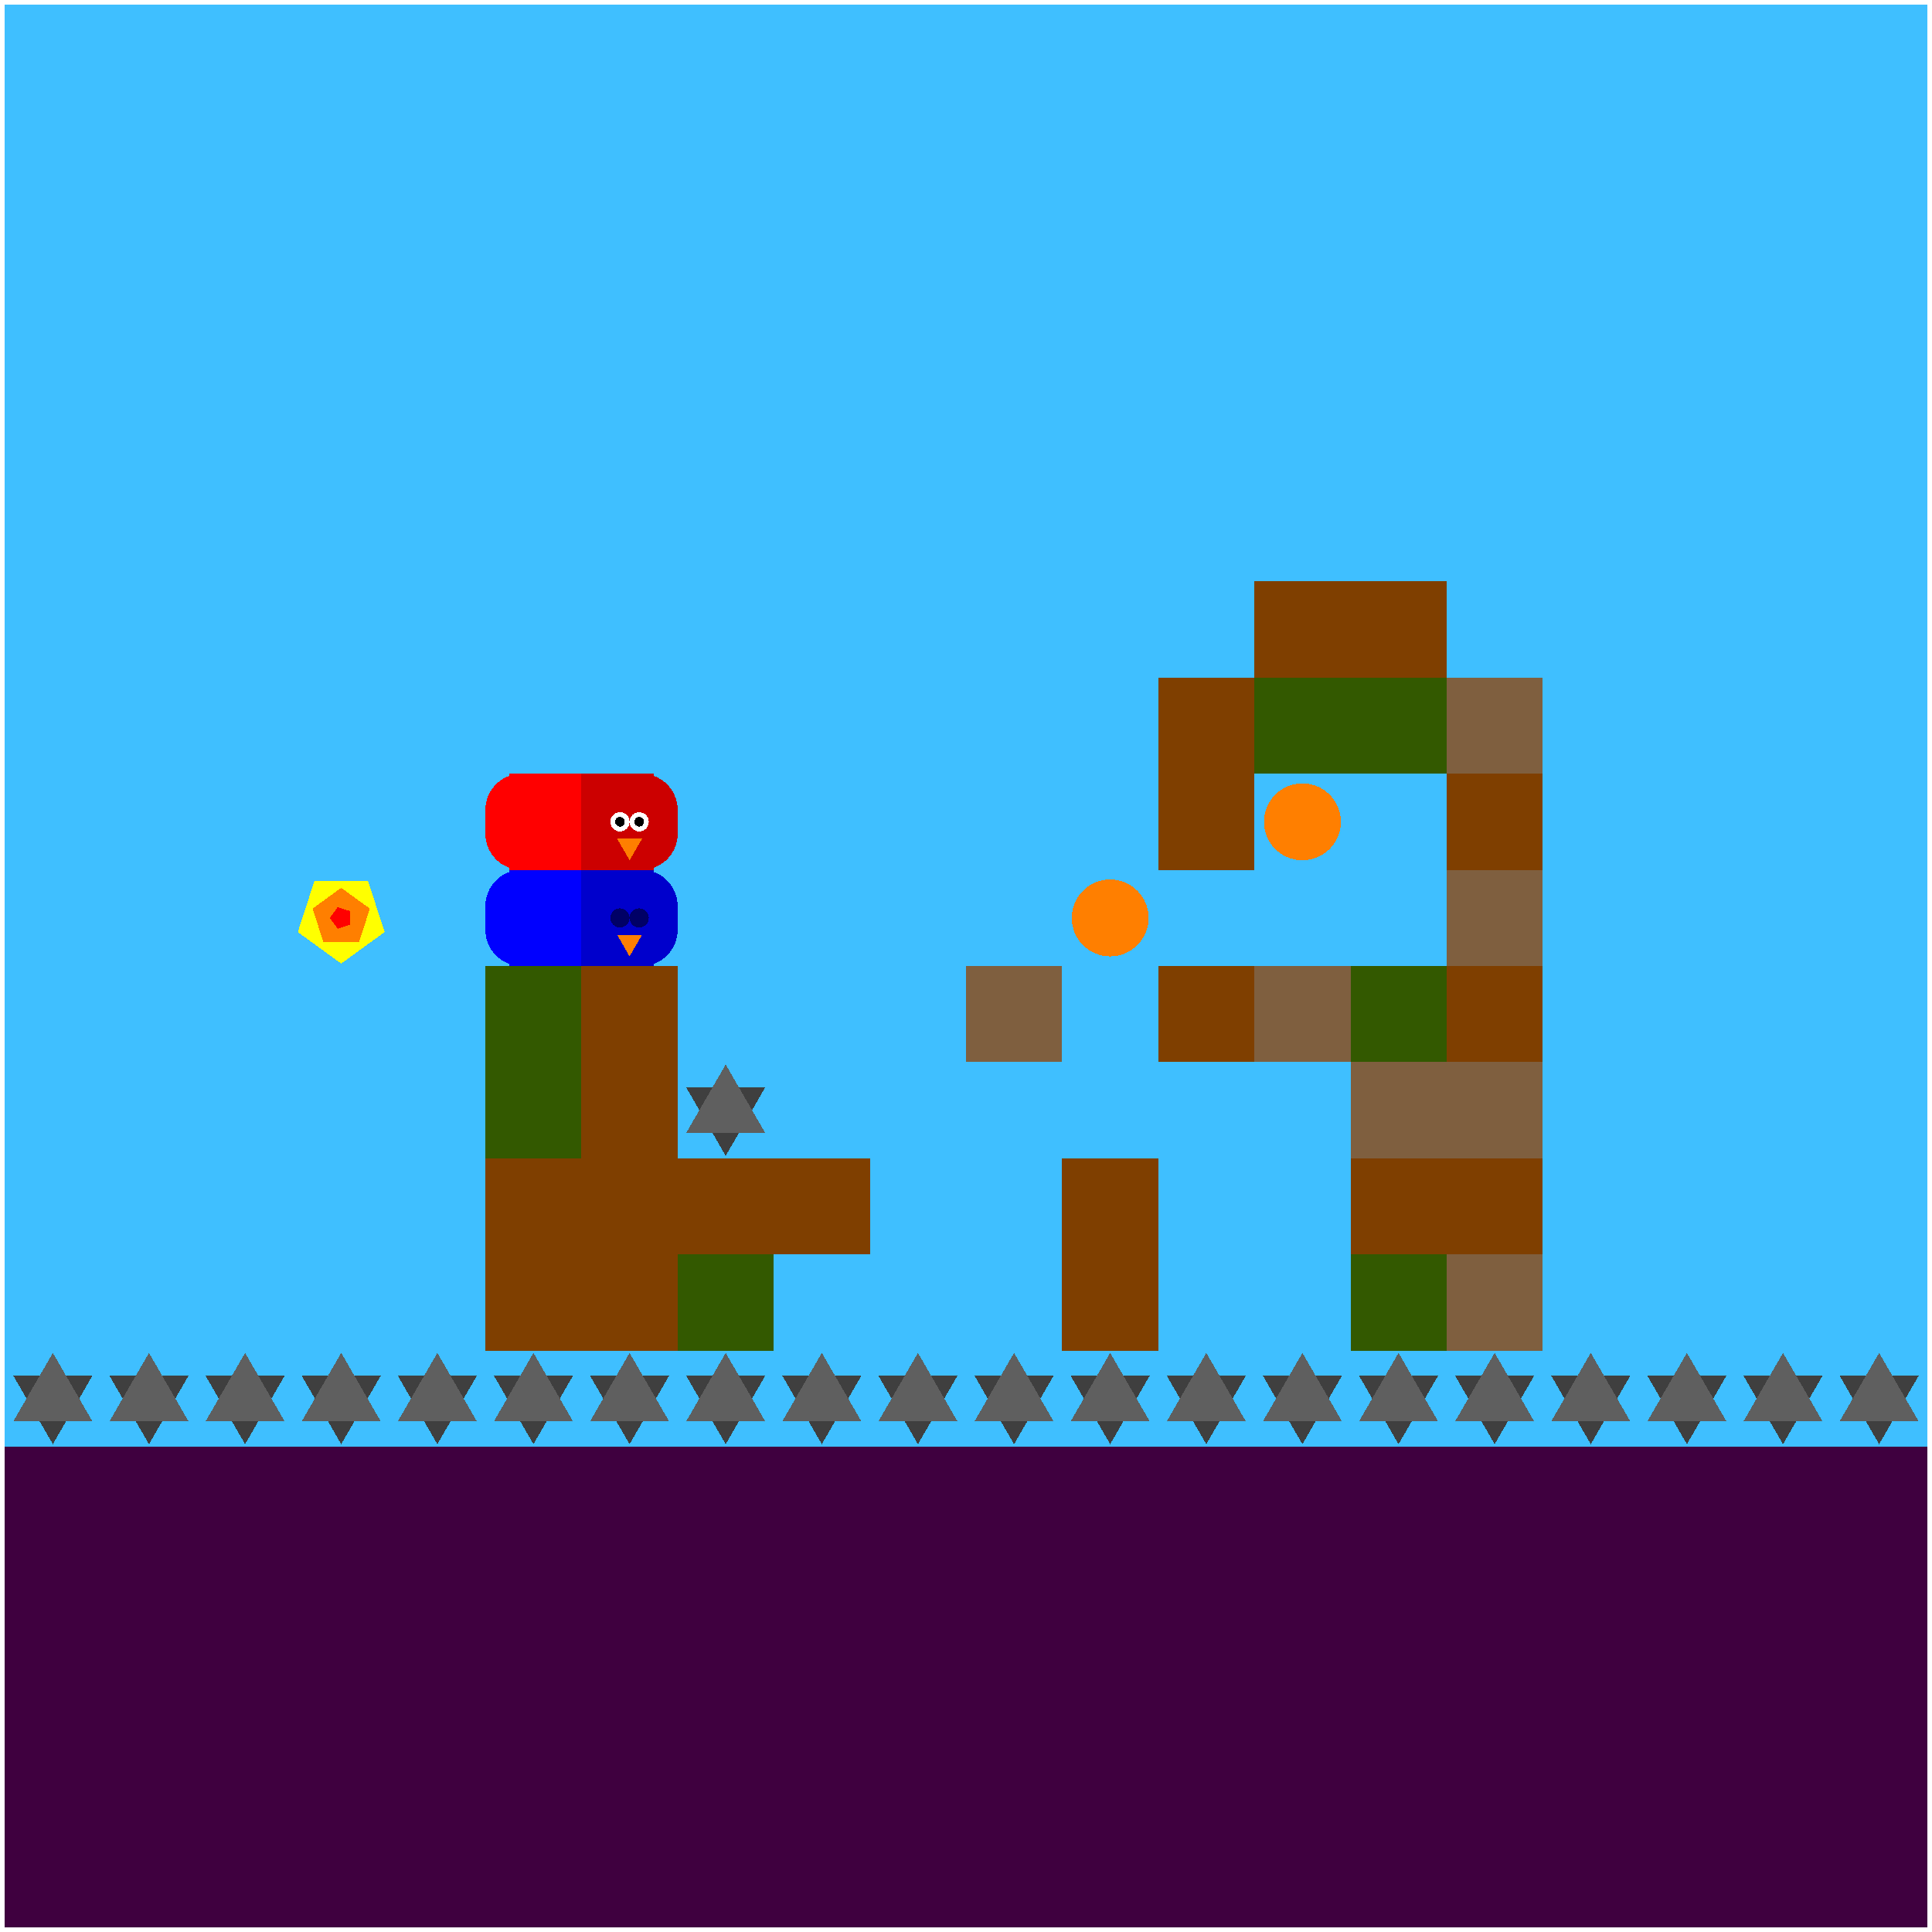
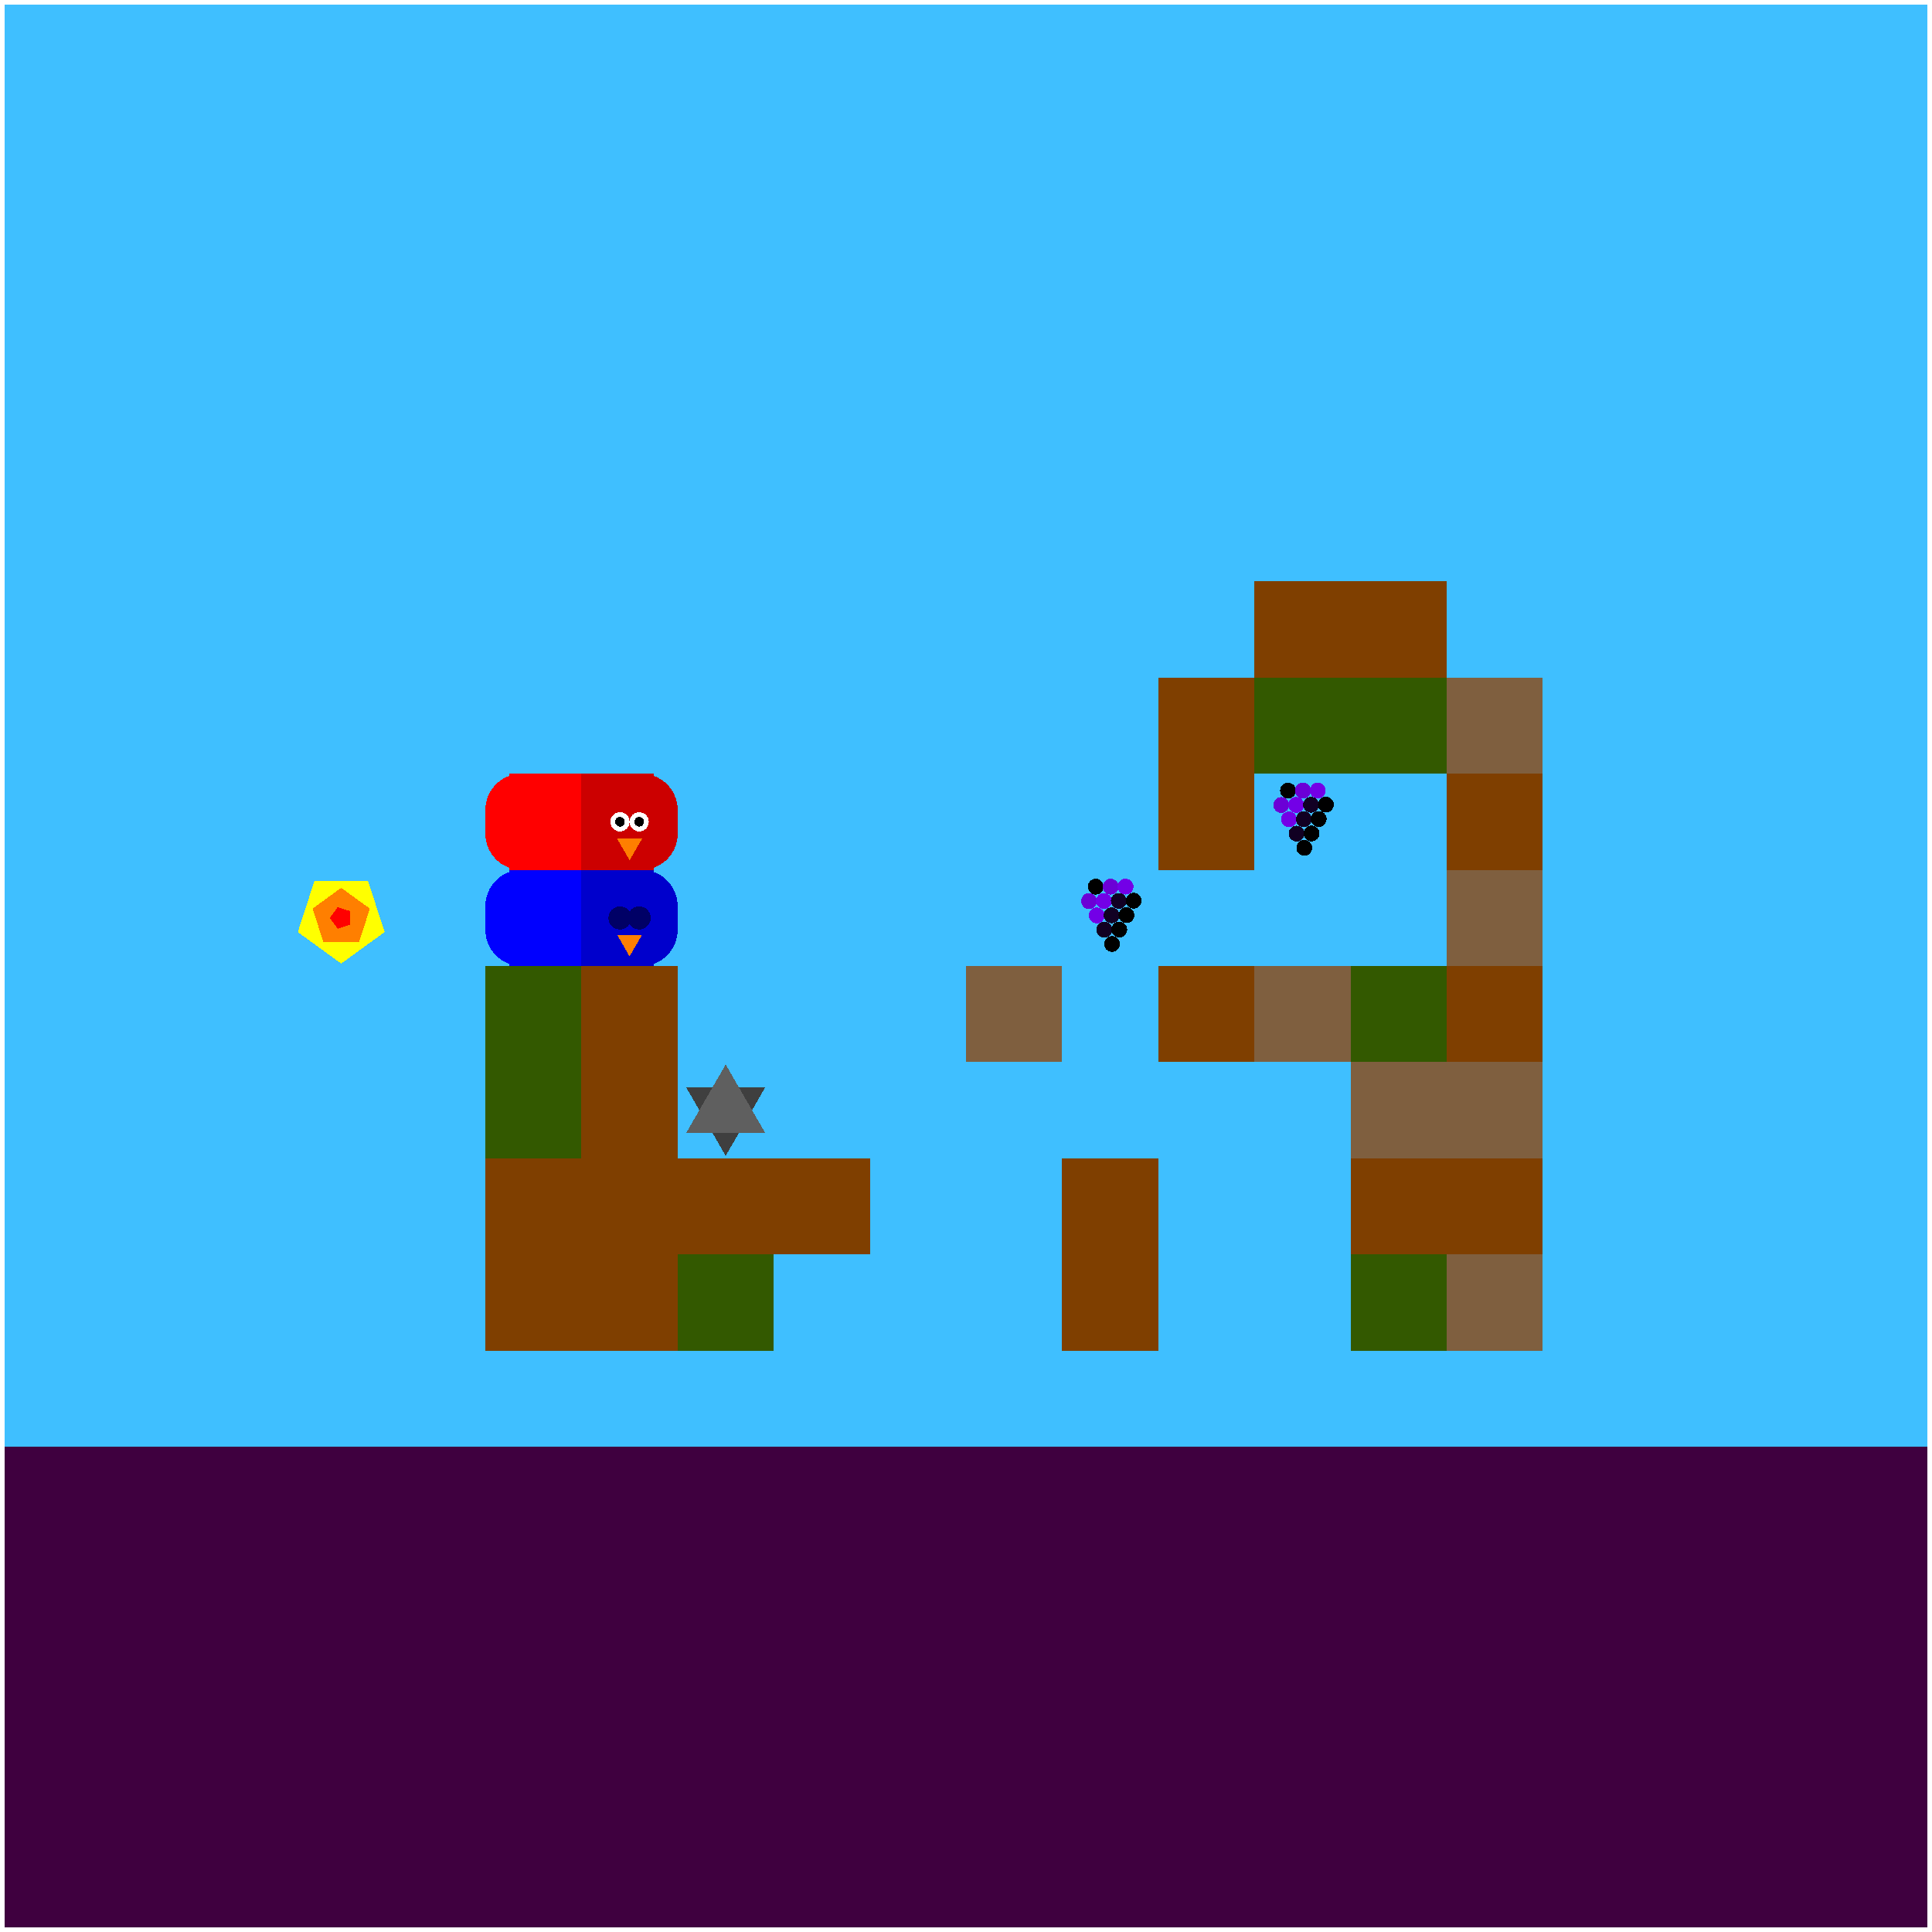
<svg xmlns="http://www.w3.org/2000/svg" version="1.1" width="403" height="403" viewBox="-1 -1 402 402" preserveAspectRatio="none" shape-rendering="crispEdges">
-   <rect x="0" y="0" width="400" height="300" style="fill:rgb(63,191,255);" />
+   <rect x="0" y="0" width="400" height="400" style="fill:rgb(63,191,255);" />
  <rect x="0" y="300" width="400" height="100" style="fill:rgb(63,0,63);" />
-   <polygon points="10,299.5 18.227,285.25 1.773,285.25 10,299.5 " style="fill:rgb(63,63,63)" />
-   <polygon points="18.227,294.75 10,280.5 1.773,294.75 18.227,294.75 " style="fill:rgb(95,95,95)" />
-   <polygon points="30,299.5 38.227,285.25 21.773,285.25 30,299.5 " style="fill:rgb(63,63,63)" />
-   <polygon points="38.227,294.75 30,280.5 21.773,294.75 38.227,294.75 " style="fill:rgb(95,95,95)" />
-   <polygon points="50,299.5 58.227,285.25 41.773,285.25 50,299.5 " style="fill:rgb(63,63,63)" />
-   <polygon points="58.227,294.75 50,280.5 41.773,294.75 58.227,294.75 " style="fill:rgb(95,95,95)" />
-   <polygon points="70,199.5 79.035,192.936 75.584,182.314 64.416,182.314 60.965,192.936 70,199.5 " style="fill:rgb(255,255,0)" />
-   <polygon points="73.685,195.073 75.963,188.062 70,183.73 64.037,188.062 66.315,195.073 73.685,195.073 " style="fill:rgb(255,127,0)" />
-   <polygon points="71.921,191.396 71.921,188.604 69.266,187.741 67.625,190 69.266,192.259 71.921,191.396 " style="fill:rgb(255,0,0)" />
-   <polygon points="70,299.5 78.227,285.25 61.773,285.25 70,299.5 " style="fill:rgb(63,63,63)" />
-   <polygon points="78.227,294.75 70,280.5 61.773,294.75 78.227,294.75 " style="fill:rgb(95,95,95)" />
-   <polygon points="90,299.5 98.227,285.25 81.773,285.25 90,299.5 " style="fill:rgb(63,63,63)" />
-   <polygon points="98.227,294.75 90,280.5 81.773,294.75 98.227,294.75 " style="fill:rgb(95,95,95)" />
  <g style="fill:rgb(51,89,0);">
    <rect x="100" y="200" width="20" height="20" />
    <rect x="100" y="220" width="20" height="20" />
  </g>
  <g style="fill:rgb(127,63,0);">
    <rect x="100" y="240" width="20" height="20" />
    <rect x="100" y="260" width="20" height="20" />
-   </g>
-   <polygon points="110,299.5 118.227,285.25 101.773,285.25 110,299.5 " style="fill:rgb(63,63,63)" />
-   <polygon points="118.227,294.75 110,280.5 101.773,294.75 118.227,294.75 " style="fill:rgb(95,95,95)" />
-   <g style="fill:rgb(127,63,0);">
    <rect x="120" y="200" width="20" height="20" />
    <rect x="120" y="220" width="20" height="20" />
    <rect x="120" y="240" width="20" height="20" />
    <rect x="120" y="260" width="20" height="20" />
  </g>
-   <polygon points="130,299.5 138.227,285.25 121.773,285.25 130,299.5 " style="fill:rgb(63,63,63)" />
-   <polygon points="138.227,294.75 130,280.5 121.773,294.75 138.227,294.75 " style="fill:rgb(95,95,95)" />
  <polygon points="150,239.5 158.227,225.25 141.773,225.25 150,239.5 " style="fill:rgb(63,63,63)" />
  <polygon points="158.227,234.75 150,220.5 141.773,234.75 158.227,234.75 " style="fill:rgb(95,95,95)" />
  <rect x="140" y="240" width="20" height="20" style="fill:rgb(127,63,0);" />
  <rect x="140" y="260" width="20" height="20" style="fill:rgb(51,89,0);" />
-   <polygon points="150,299.5 158.227,285.25 141.773,285.25 150,299.5 " style="fill:rgb(63,63,63)" />
-   <polygon points="158.227,294.75 150,280.5 141.773,294.75 158.227,294.75 " style="fill:rgb(95,95,95)" />
  <rect x="160" y="240" width="20" height="20" style="fill:rgb(127,63,0);" />
-   <polygon points="170,299.5 178.227,285.25 161.773,285.25 170,299.5 " style="fill:rgb(63,63,63)" />
-   <polygon points="178.227,294.75 170,280.5 161.773,294.75 178.227,294.75 " style="fill:rgb(95,95,95)" />
-   <polygon points="190,299.5 198.227,285.25 181.773,285.25 190,299.5 " style="fill:rgb(63,63,63)" />
-   <polygon points="198.227,294.75 190,280.5 181.773,294.75 198.227,294.75 " style="fill:rgb(95,95,95)" />
  <rect x="200" y="200" width="20" height="20" style="fill:rgb(127,95,63);" />
-   <polygon points="210,299.5 218.227,285.25 201.773,285.25 210,299.5 " style="fill:rgb(63,63,63)" />
-   <polygon points="218.227,294.75 210,280.5 201.773,294.75 218.227,294.75 " style="fill:rgb(95,95,95)" />
  <g style="fill:rgb(127,63,0);">
    <rect x="220" y="240" width="20" height="20" />
    <rect x="220" y="260" width="20" height="20" />
-   </g>
-   <polygon points="230,299.5 238.227,285.25 221.773,285.25 230,299.5 " style="fill:rgb(63,63,63)" />
-   <polygon points="238.227,294.75 230,280.5 221.773,294.75 238.227,294.75 " style="fill:rgb(95,95,95)" />
-   <g style="fill:rgb(127,63,0);">
    <rect x="240" y="140" width="20" height="20" />
    <rect x="240" y="160" width="20" height="20" />
    <rect x="240" y="200" width="20" height="20" />
+     <rect x="260" y="120" width="20" height="20" />
  </g>
-   <polygon points="250,299.5 258.227,285.25 241.773,285.25 250,299.5 " style="fill:rgb(63,63,63)" />
-   <polygon points="258.227,294.75 250,280.5 241.773,294.75 258.227,294.75 " style="fill:rgb(95,95,95)" />
-   <rect x="260" y="120" width="20" height="20" style="fill:rgb(127,63,0);" />
  <rect x="260" y="140" width="20" height="20" style="fill:rgb(51,89,0);" />
  <rect x="260" y="200" width="20" height="20" style="fill:rgb(127,95,63);" />
-   <polygon points="270,299.5 278.227,285.25 261.773,285.25 270,299.5 " style="fill:rgb(63,63,63)" />
-   <polygon points="278.227,294.75 270,280.5 261.773,294.75 278.227,294.75 " style="fill:rgb(95,95,95)" />
  <rect x="280" y="120" width="20" height="20" style="fill:rgb(127,63,0);" />
  <g style="fill:rgb(51,89,0);">
    <rect x="280" y="140" width="20" height="20" />
    <rect x="280" y="200" width="20" height="20" />
  </g>
  <rect x="280" y="220" width="20" height="20" style="fill:rgb(127,95,63);" />
  <rect x="280" y="240" width="20" height="20" style="fill:rgb(127,63,0);" />
  <rect x="280" y="260" width="20" height="20" style="fill:rgb(51,89,0);" />
-   <polygon points="290,299.5 298.227,285.25 281.773,285.25 290,299.5 " style="fill:rgb(63,63,63)" />
-   <polygon points="298.227,294.75 290,280.5 281.773,294.75 298.227,294.75 " style="fill:rgb(95,95,95)" />
  <rect x="300" y="140" width="20" height="20" style="fill:rgb(127,95,63);" />
  <rect x="300" y="160" width="20" height="20" style="fill:rgb(127,63,0);" />
  <rect x="300" y="180" width="20" height="20" style="fill:rgb(127,95,63);" />
  <rect x="300" y="200" width="20" height="20" style="fill:rgb(127,63,0);" />
  <rect x="300" y="220" width="20" height="20" style="fill:rgb(127,95,63);" />
  <rect x="300" y="240" width="20" height="20" style="fill:rgb(127,63,0);" />
  <rect x="300" y="260" width="20" height="20" style="fill:rgb(127,95,63);" />
-   <polygon points="310,299.5 318.227,285.25 301.773,285.25 310,299.5 " style="fill:rgb(63,63,63)" />
-   <polygon points="318.227,294.75 310,280.5 301.773,294.75 318.227,294.75 " style="fill:rgb(95,95,95)" />
-   <polygon points="330,299.5 338.227,285.25 321.773,285.25 330,299.5 " style="fill:rgb(63,63,63)" />
-   <polygon points="338.227,294.75 330,280.5 321.773,294.75 338.227,294.75 " style="fill:rgb(95,95,95)" />
-   <polygon points="350,299.5 358.227,285.25 341.773,285.25 350,299.5 " style="fill:rgb(63,63,63)" />
-   <polygon points="358.227,294.75 350,280.5 341.773,294.75 358.227,294.75 " style="fill:rgb(95,95,95)" />
-   <polygon points="370,299.5 378.227,285.25 361.773,285.25 370,299.5 " style="fill:rgb(63,63,63)" />
-   <polygon points="378.227,294.75 370,280.5 361.773,294.75 378.227,294.75 " style="fill:rgb(95,95,95)" />
-   <polygon points="390,299.5 398.227,285.25 381.773,285.25 390,299.5 " style="fill:rgb(63,63,63)" />
-   <polygon points="398.227,294.75 390,280.5 381.773,294.75 398.227,294.75 " style="fill:rgb(95,95,95)" />
-   <polygon points="70,199.5 79.035,192.936 75.584,182.314 64.416,182.314 60.965,192.936 70,199.5 " style="fill:rgb(255,255,0)" />
-   <polygon points="73.685,195.073 75.963,188.062 70,183.73 64.037,188.062 66.315,195.073 73.685,195.073 " style="fill:rgb(255,127,0)" />
-   <polygon points="71.921,191.396 71.921,188.604 69.266,187.741 67.625,190 69.266,192.259 71.921,191.396 " style="fill:rgb(255,0,0)" />
-   <g style="fill:rgb(204,0,0);">
-     <rect x="120" y="167.5" width="20" height="5" />
-     <rect x="127.5" y="160" width="5" height="20" />
-     <rect x="120" y="160" width="15" height="15" />
-     <rect x="120" y="165" width="15" height="15" />
-   </g>
-   <circle cx="132.5" cy="167.5" r="7.5" style="fill:rgb(204,0,0);stroke-width:1" />
-   <circle cx="132.5" cy="172.5" r="7.5" style="fill:rgb(204,0,0);stroke-width:1" />
-   <circle cx="132" cy="170" r="2" style="fill:rgb(255,255,255);stroke-width:1" />
-   <circle cx="132" cy="170" r="1" style="fill:rgb(0,0,0);stroke-width:1" />
-   <circle cx="128" cy="170" r="2" style="fill:rgb(255,255,255);stroke-width:1" />
-   <circle cx="128" cy="170" r="1" style="fill:rgb(0,0,0);stroke-width:1" />
-   <polygon points="127.402,173.5 130,178 132.598,173.5 127.402,173.5 " style="fill:rgb(255,127,0)" />
  <g style="fill:rgb(255,0,0);">
    <rect x="100" y="167.5" width="20" height="5" />
    <rect x="107.5" y="160" width="5" height="20" />
  </g>
  <circle cx="107.5" cy="167.5" r="7.5" style="fill:rgb(255,0,0);stroke-width:1" />
  <circle cx="107.5" cy="172.5" r="7.5" style="fill:rgb(255,0,0);stroke-width:1" />
  <g style="fill:rgb(255,0,0);">
    <rect x="105" y="160" width="15" height="15" />
    <rect x="105" y="165" width="15" height="15" />
  </g>
-   <g style="fill:rgb(0,0,204);">
-     <rect x="120" y="187.5" width="20" height="5" />
-     <rect x="127.5" y="180" width="5" height="20" />
-     <rect x="120" y="180" width="15" height="15" />
-     <rect x="120" y="185" width="15" height="15" />
+   <g style="fill:rgb(204,0,0);">
+     <rect x="120" y="167.5" width="20" height="5" />
+     <rect x="127.5" y="160" width="5" height="20" />
+     <rect x="120" y="160" width="15" height="15" />
+     <rect x="120" y="165" width="15" height="15" />
  </g>
-   <circle cx="132.5" cy="187.5" r="7.5" style="fill:rgb(0,0,204);stroke-width:1" />
-   <circle cx="132.5" cy="192.5" r="7.5" style="fill:rgb(0,0,204);stroke-width:1" />
-   <circle cx="132" cy="190" r="2" style="fill:rgb(0,0,102);stroke-width:1" />
-   <circle cx="128" cy="190" r="2" style="fill:rgb(0,0,102);stroke-width:1" />
-   <polygon points="127.402,193.5 130,198 132.598,193.5 127.402,193.5 " style="fill:rgb(255,127,0)" />
+   <circle cx="132.5" cy="167.5" r="7.5" style="fill:rgb(204,0,0);stroke-width:1" />
+   <circle cx="132.5" cy="172.5" r="7.5" style="fill:rgb(204,0,0);stroke-width:1" />
+   <circle cx="132" cy="170" r="2" style="fill:rgb(255,255,255);stroke-width:1" />
+   <circle cx="128" cy="170" r="2" style="fill:rgb(255,255,255);stroke-width:1" />
+   <circle cx="132" cy="170" r="1" style="fill:rgb(0,0,0);stroke-width:1" />
+   <circle cx="128" cy="170" r="1" style="fill:rgb(0,0,0);stroke-width:1" />
+   <polygon points="127.402,173.5 130,178 132.598,173.5 127.402,173.5 " style="fill:rgb(255,127,0)" />
  <g style="fill:rgb(0,0,255);">
    <rect x="100" y="187.5" width="20" height="5" />
    <rect x="107.5" y="180" width="5" height="20" />
  </g>
  <circle cx="107.5" cy="187.5" r="7.5" style="fill:rgb(0,0,255);stroke-width:1" />
  <circle cx="107.5" cy="192.5" r="7.5" style="fill:rgb(0,0,255);stroke-width:1" />
  <g style="fill:rgb(0,0,255);">
    <rect x="105" y="180" width="15" height="15" />
    <rect x="105" y="185" width="15" height="15" />
  </g>
-   <circle cx="270" cy="170" r="8" style="fill:rgb(255,127,0);stroke-width:1" />
-   <circle cx="230" cy="190" r="8" style="fill:rgb(255,127,0);stroke-width:1" />
+   <g style="fill:rgb(0,0,204);">
+     <rect x="120" y="187.5" width="20" height="5" />
+     <rect x="127.5" y="180" width="5" height="20" />
+     <rect x="120" y="180" width="15" height="15" />
+     <rect x="120" y="185" width="15" height="15" />
+   </g>
+   <circle cx="132.5" cy="187.5" r="7.5" style="fill:rgb(0,0,204);stroke-width:1" />
+   <circle cx="132.5" cy="192.5" r="7.5" style="fill:rgb(0,0,204);stroke-width:1" />
+   <circle cx="132" cy="190" r="2.4" style="fill:rgb(0,0,102);stroke-width:1" />
+   <circle cx="128" cy="190" r="2.4" style="fill:rgb(0,0,102);stroke-width:1" />
+   <polygon points="127.402,193.5 130,198 132.598,193.5 127.402,193.5 " style="fill:rgb(255,127,0)" />
+   <polygon points="70,199.5 79.035,192.936 75.584,182.314 64.416,182.314 60.965,192.936 70,199.5 " style="fill:rgb(255,255,0)" />
+   <polygon points="73.685,195.073 75.963,188.062 70,183.73 64.037,188.062 66.315,195.073 73.685,195.073 " style="fill:rgb(255,127,0)" />
+   <polygon points="71.921,191.396 71.921,188.604 69.266,187.741 67.625,190 69.266,192.259 71.921,191.396 " style="fill:rgb(255,0,0)" />
+   <circle cx="267" cy="163.5" r="1.65" style="fill:rgb(0,0,0);stroke-width:1" />
+   <circle cx="270.1" cy="163.495" r="1.65" style="fill:rgb(107,0,214);stroke-width:1" />
+   <circle cx="273.199" cy="163.48" r="1.65" style="fill:rgb(115,0,231);stroke-width:1" />
+   <circle cx="265.6" cy="166.495" r="1.65" style="fill:rgb(107,0,214);stroke-width:1" />
+   <circle cx="268.699" cy="166.48" r="1.65" style="fill:rgb(115,0,231);stroke-width:1" />
+   <circle cx="271.796" cy="166.455" r="1.65" style="fill:rgb(17,0,35);stroke-width:1" />
+   <circle cx="274.889" cy="166.421" r="1.65" style="fill:rgb(-96,0,-192);stroke-width:1" />
+   <circle cx="267.199" cy="169.48" r="1.65" style="fill:rgb(115,0,231);stroke-width:1" />
+   <circle cx="270.296" cy="169.455" r="1.65" style="fill:rgb(17,0,35);stroke-width:1" />
+   <circle cx="273.389" cy="169.421" r="1.65" style="fill:rgb(-96,0,-192);stroke-width:1" />
+   <circle cx="268.796" cy="172.455" r="1.65" style="fill:rgb(17,0,35);stroke-width:1" />
+   <circle cx="271.889" cy="172.421" r="1.65" style="fill:rgb(-96,0,-192);stroke-width:1" />
+   <circle cx="270.389" cy="175.421" r="1.65" style="fill:rgb(-96,0,-192);stroke-width:1" />
+   <circle cx="227" cy="183.5" r="1.65" style="fill:rgb(0,0,0);stroke-width:1" />
+   <circle cx="230.1" cy="183.495" r="1.65" style="fill:rgb(107,0,214);stroke-width:1" />
+   <circle cx="233.199" cy="183.48" r="1.65" style="fill:rgb(115,0,231);stroke-width:1" />
+   <circle cx="225.6" cy="186.495" r="1.65" style="fill:rgb(107,0,214);stroke-width:1" />
+   <circle cx="228.699" cy="186.48" r="1.65" style="fill:rgb(115,0,231);stroke-width:1" />
+   <circle cx="231.796" cy="186.455" r="1.65" style="fill:rgb(17,0,35);stroke-width:1" />
+   <circle cx="234.889" cy="186.421" r="1.65" style="fill:rgb(-96,0,-192);stroke-width:1" />
+   <circle cx="227.199" cy="189.48" r="1.65" style="fill:rgb(115,0,231);stroke-width:1" />
+   <circle cx="230.296" cy="189.455" r="1.65" style="fill:rgb(17,0,35);stroke-width:1" />
+   <circle cx="233.389" cy="189.421" r="1.65" style="fill:rgb(-96,0,-192);stroke-width:1" />
+   <circle cx="228.796" cy="192.455" r="1.65" style="fill:rgb(17,0,35);stroke-width:1" />
+   <circle cx="231.889" cy="192.421" r="1.65" style="fill:rgb(-96,0,-192);stroke-width:1" />
+   <circle cx="230.389" cy="195.421" r="1.65" style="fill:rgb(-96,0,-192);stroke-width:1" />
</svg>
